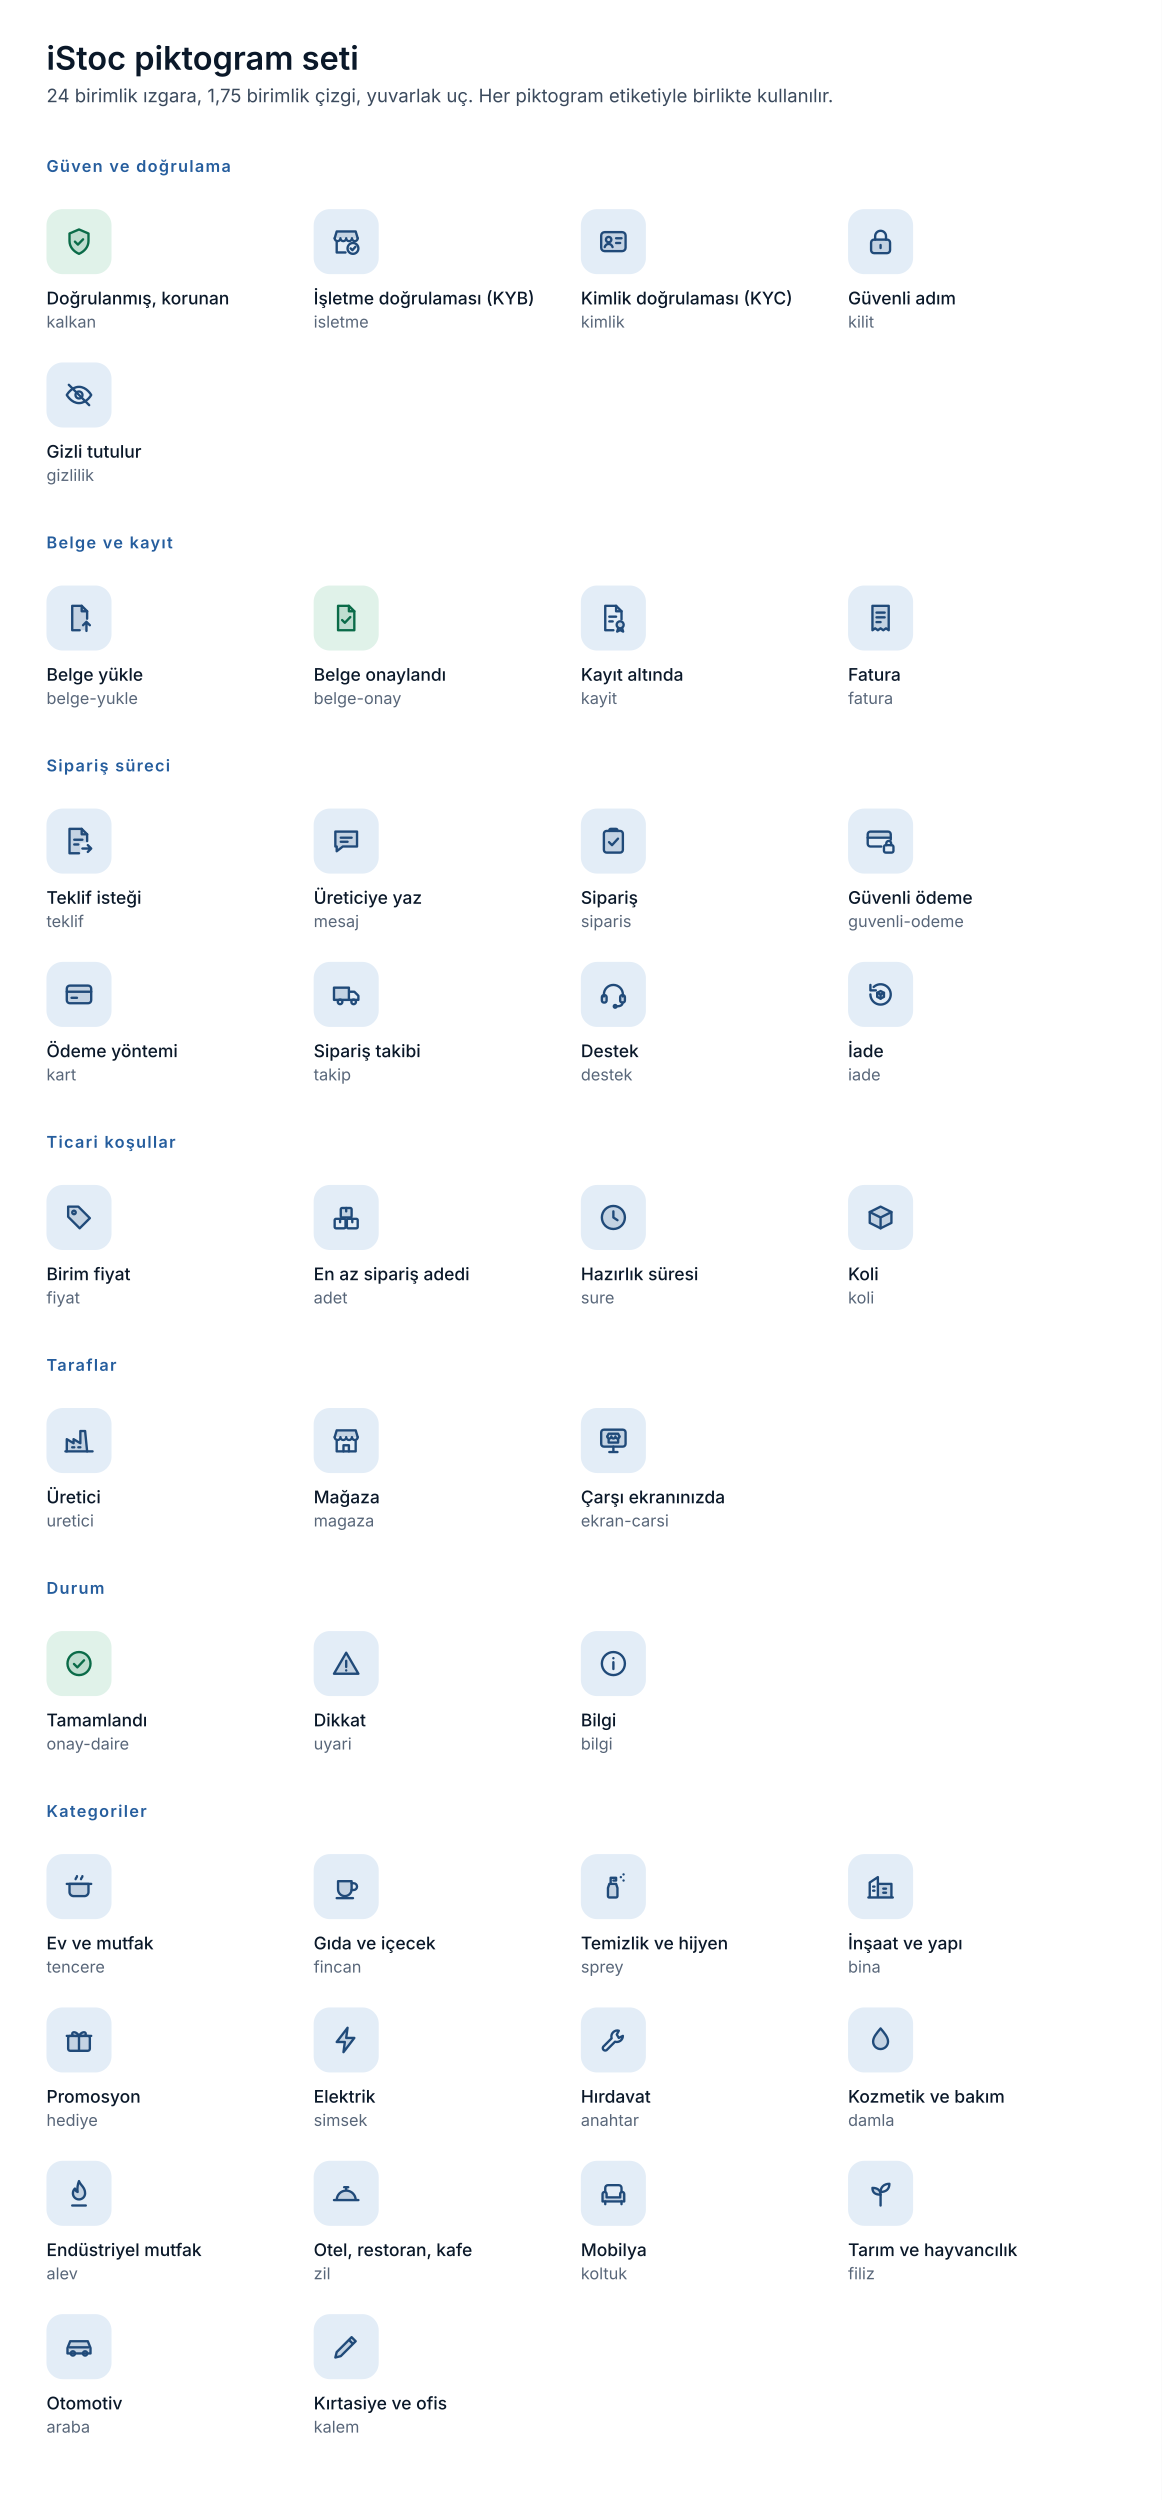
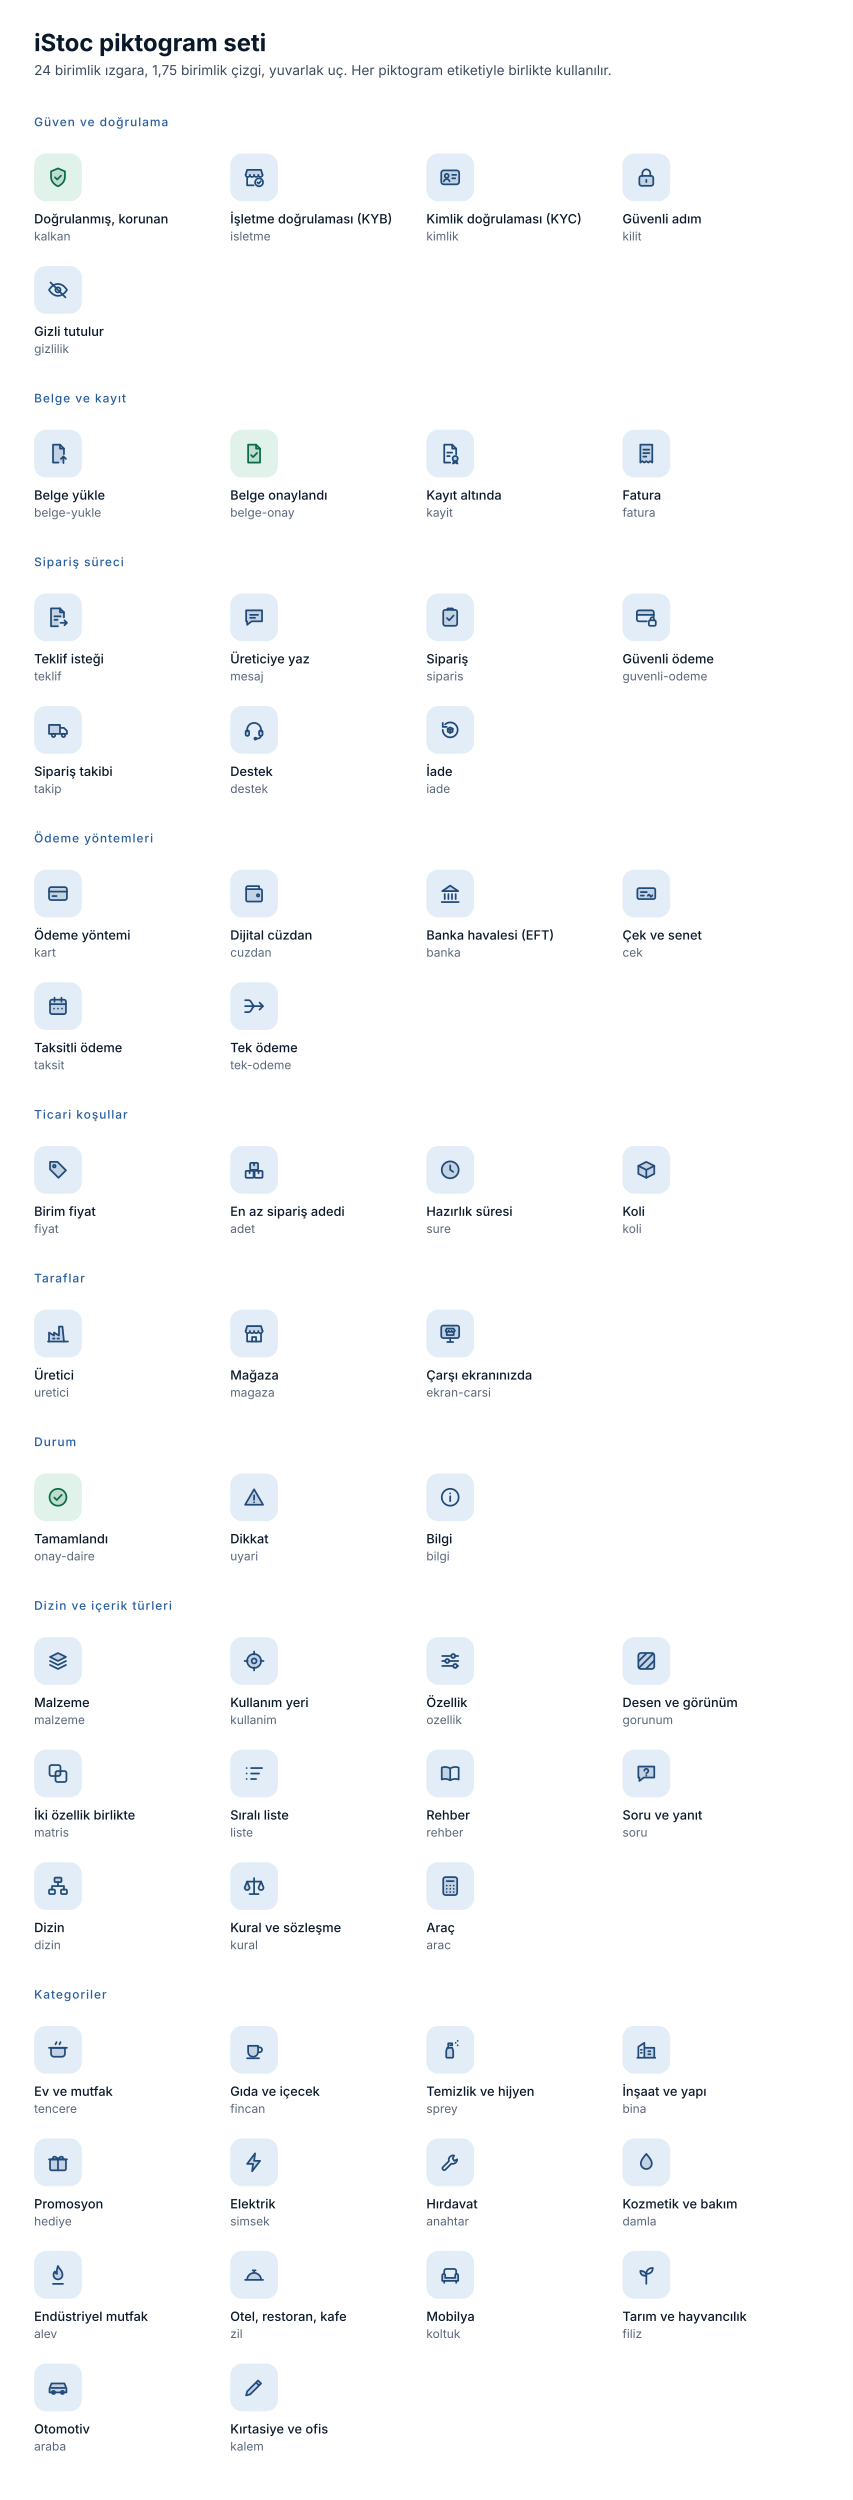
- <svg xmlns="http://www.w3.org/2000/svg" lang="tr" xml:lang="tr" width="1000" height="2152" viewBox="0 0 1000 2152" role="img" aria-labelledby="t d">
-   <style>text{font-family:Outfit,system-ui,-apple-system,'Segoe UI',sans-serif;fill:#0a1829}.h{font-size:28px;font-weight:600}.s{font-size:16px;fill:#3b4a5d}.g{font-size:14px;font-weight:600;letter-spacing:.08em;text-transform:uppercase;fill:#255d9d}.n{font-size:15px;font-weight:500}.k{font-size:14px;fill:#586679}.f{fill:currentColor;fill-opacity:.16;stroke:none}</style>
+ <svg xmlns="http://www.w3.org/2000/svg" lang="tr" xml:lang="tr" width="1000" height="2932" viewBox="0 0 1000 2932" role="img" aria-labelledby="t d">
+   <style>text{font-family:Ubuntu,system-ui,-apple-system,'Segoe UI',sans-serif;fill:#0a1829}.h{font-size:28px;font-weight:700}.s{font-size:16px;fill:#3b4a5d}.g{font-size:14px;font-weight:500;letter-spacing:.08em;text-transform:uppercase;fill:#255d9d}.n{font-size:15px;font-weight:500}.k{font-size:14px;fill:#586679}.f{fill:currentColor;fill-opacity:.16;stroke:none}</style>
  <rect width="100%" height="100%" fill="#ffffff" />
  <text x="40" y="60" class="h">iStoc piktogram seti</text>
  <text x="40" y="88" class="s">24 birimlik ızgara, 1,75 birimlik çizgi, yuvarlak uç. Her piktogram etiketiyle birlikte kullanılır.</text>
  <text x="40" y="148" class="g">Güven ve doğrulama</text>
  <g transform="translate(40 180)">
    <rect width="56" height="56" rx="14" fill="#e0f2e9" />
    <g transform="translate(14 14) scale(1.1667)" fill="none" stroke="#0a6b48" color="#0a6b48" stroke-width="1.75" stroke-linecap="round" stroke-linejoin="round">
      <path class="f" d="M12 3 5 6v5.5c0 4.3 2.9 7.7 7 9.5 4.1-1.8 7-5.2 7-9.5V6z" />
      <path d="M12 3 5 6v5.5c0 4.3 2.9 7.7 7 9.5 4.1-1.8 7-5.2 7-9.5V6z" />
      <path d="m9 12 2.2 2.2L15 10.3" />
    </g>
    <text x="0" y="82" class="n">Doğrulanmış, korunan</text>
    <text x="0" y="102" class="k">kalkan</text>
  </g>
  <g transform="translate(270 180)">
    <rect width="56" height="56" rx="14" fill="#e3edf7" />
    <g transform="translate(14 14) scale(1.1667)" fill="none" stroke="#204a79" color="#204a79" stroke-width="1.75" stroke-linecap="round" stroke-linejoin="round">
      <path class="f" d="M5 4.5h14l1.5 5h-17z" />
      <path d="M3.5 9.5 5 4.5h14l1.5 5" />
      <path d="M3.5 9.5a2.125 2.125 0 0 0 4.25 0 2.125 2.125 0 0 0 4.25 0 2.125 2.125 0 0 0 4.25 0 2.125 2.125 0 0 0 4.25 0" />
      <path d="M5 12.5V20h6.5" />
      <circle cx="17" cy="17" r="4" />
      <path d="m15.3 17 1.3 1.3 2.2-2.5" />
    </g>
    <text x="0" y="82" class="n">İşletme doğrulaması (KYB)</text>
    <text x="0" y="102" class="k">isletme</text>
  </g>
  <g transform="translate(500 180)">
    <rect width="56" height="56" rx="14" fill="#e3edf7" />
    <g transform="translate(14 14) scale(1.1667)" fill="none" stroke="#204a79" color="#204a79" stroke-width="1.75" stroke-linecap="round" stroke-linejoin="round">
      <rect class="f" x="3" y="5" width="18" height="14" rx="2.5" />
      <rect x="3" y="5" width="18" height="14" rx="2.5" />
      <circle cx="8.5" cy="10.5" r="2" />
      <path d="M5.6 16c.5-1.5 1.6-2.3 2.9-2.3s2.4.8 2.9 2.3" />
      <path d="M14 9.5h4M14 13h3" />
    </g>
    <text x="0" y="82" class="n">Kimlik doğrulaması (KYC)</text>
    <text x="0" y="102" class="k">kimlik</text>
  </g>
  <g transform="translate(730 180)">
    <rect width="56" height="56" rx="14" fill="#e3edf7" />
    <g transform="translate(14 14) scale(1.1667)" fill="none" stroke="#204a79" color="#204a79" stroke-width="1.75" stroke-linecap="round" stroke-linejoin="round">
      <rect class="f" x="5" y="10.5" width="14" height="10" rx="2.2" />
      <rect x="5" y="10.5" width="14" height="10" rx="2.2" />
      <path d="M8 10.5V8a4 4 0 0 1 8 0v2.5" />
      <path d="M12 14.5v2.2" />
    </g>
    <text x="0" y="82" class="n">Güvenli adım</text>
    <text x="0" y="102" class="k">kilit</text>
  </g>
  <g transform="translate(40 312)">
    <rect width="56" height="56" rx="14" fill="#e3edf7" />
    <g transform="translate(14 14) scale(1.1667)" fill="none" stroke="#204a79" color="#204a79" stroke-width="1.75" stroke-linecap="round" stroke-linejoin="round">
      <path d="M3 12s3.3-6 9-6 9 6 9 6-3.3 6-9 6-9-6-9-6z" />
      <circle cx="12" cy="12" r="2.6" />
      <path d="m4.5 4.5 15 15" />
    </g>
    <text x="0" y="82" class="n">Gizli tutulur</text>
    <text x="0" y="102" class="k">gizlilik</text>
  </g>
  <text x="40" y="472" class="g">Belge ve kayıt</text>
  <g transform="translate(40 504)">
    <rect width="56" height="56" rx="14" fill="#e3edf7" />
    <g transform="translate(14 14) scale(1.1667)" fill="none" stroke="#204a79" color="#204a79" stroke-width="1.75" stroke-linecap="round" stroke-linejoin="round">
      <path class="f" d="M7 3h7l4 4v14H7z" />
      <path d="M12.5 21H7V3h7l4 4v5.5" />
      <path d="M14 3v4h4" />
      <path d="M17.5 21.5V15M15 17.3l2.5-2.5 2.5 2.5" />
    </g>
    <text x="0" y="82" class="n">Belge yükle</text>
    <text x="0" y="102" class="k">belge-yukle</text>
  </g>
  <g transform="translate(270 504)">
    <rect width="56" height="56" rx="14" fill="#e0f2e9" />
    <g transform="translate(14 14) scale(1.1667)" fill="none" stroke="#0a6b48" color="#0a6b48" stroke-width="1.75" stroke-linecap="round" stroke-linejoin="round">
      <path class="f" d="M6 3h8l4 4v14H6z" />
      <path d="M6 3h8l4 4v14H6z" />
      <path d="M14 3v4h4" />
      <path d="m9 13.5 2 2 4-4.2" />
    </g>
    <text x="0" y="82" class="n">Belge onaylandı</text>
    <text x="0" y="102" class="k">belge-onay</text>
  </g>
  <g transform="translate(500 504)">
    <rect width="56" height="56" rx="14" fill="#e3edf7" />
    <g transform="translate(14 14) scale(1.1667)" fill="none" stroke="#204a79" color="#204a79" stroke-width="1.75" stroke-linecap="round" stroke-linejoin="round">
      <circle class="f" cx="17" cy="17" r="2.6" />
      <path d="M12 21H6V3h8l4 4v6" />
      <path d="M14 3v4h4" />
      <path d="M9 11h5M9 14.5h2.5" />
      <circle cx="17" cy="17" r="2.6" />
      <path d="m15.6 19.3-.8 2.7 2.2-1.1 2.2 1.1-.8-2.7" />
    </g>
    <text x="0" y="82" class="n">Kayıt altında</text>
    <text x="0" y="102" class="k">kayit</text>
  </g>
  <g transform="translate(730 504)">
    <rect width="56" height="56" rx="14" fill="#e3edf7" />
    <g transform="translate(14 14) scale(1.1667)" fill="none" stroke="#204a79" color="#204a79" stroke-width="1.75" stroke-linecap="round" stroke-linejoin="round">
      <path class="f" d="M6 3h12v18l-2-1.4-2 1.4-2-1.4-2 1.4-2-1.4-2 1.4z" />
      <path d="M6 3h12v18l-2-1.4-2 1.4-2-1.4-2 1.4-2-1.4-2 1.4z" />
      <path d="M9 8h6M9 11.5h6M9 15h3" />
    </g>
    <text x="0" y="82" class="n">Fatura</text>
    <text x="0" y="102" class="k">fatura</text>
  </g>
  <text x="40" y="664" class="g">Sipariş süreci</text>
  <g transform="translate(40 696)">
    <rect width="56" height="56" rx="14" fill="#e3edf7" />
    <g transform="translate(14 14) scale(1.1667)" fill="none" stroke="#204a79" color="#204a79" stroke-width="1.75" stroke-linecap="round" stroke-linejoin="round">
      <path class="f" d="M5 3h9l4 4v6H13v8H5z" />
      <path d="M12 21H5V3h9l4 4v5" />
      <path d="M14 3v4h4" />
      <path d="M8.5 11h6M8.5 14.5h3" />
      <path d="M14.5 17.5H21M18.5 15l2.5 2.5-2.5 2.5" />
    </g>
    <text x="0" y="82" class="n">Teklif isteği</text>
    <text x="0" y="102" class="k">teklif</text>
  </g>
  <g transform="translate(270 696)">
    <rect width="56" height="56" rx="14" fill="#e3edf7" />
    <g transform="translate(14 14) scale(1.1667)" fill="none" stroke="#204a79" color="#204a79" stroke-width="1.75" stroke-linecap="round" stroke-linejoin="round">
      <path class="f" d="M4 5h16v11H9.5L5 19.5V16H4z" />
      <path d="M4 5h16v11H9.5L5 19.5V16H4z" />
      <path d="M8 9.5h8M8 12.5h5" />
    </g>
    <text x="0" y="82" class="n">Üreticiye yaz</text>
    <text x="0" y="102" class="k">mesaj</text>
  </g>
  <g transform="translate(500 696)">
    <rect width="56" height="56" rx="14" fill="#e3edf7" />
    <g transform="translate(14 14) scale(1.1667)" fill="none" stroke="#204a79" color="#204a79" stroke-width="1.75" stroke-linecap="round" stroke-linejoin="round">
      <rect class="f" x="5" y="4.5" width="14" height="16" rx="2" />
      <rect x="5" y="4.5" width="14" height="16" rx="2" />
      <path d="M9 4.5V4a1 1 0 0 1 1-1h4a1 1 0 0 1 1 1v.5" />
      <path d="m8.8 12.8 2.2 2.2 4.4-4.8" />
    </g>
    <text x="0" y="82" class="n">Sipariş</text>
    <text x="0" y="102" class="k">siparis</text>
  </g>
  <g transform="translate(730 696)">
    <rect width="56" height="56" rx="14" fill="#e3edf7" />
    <g transform="translate(14 14) scale(1.1667)" fill="none" stroke="#204a79" color="#204a79" stroke-width="1.75" stroke-linecap="round" stroke-linejoin="round">
      <path class="f" d="M4.5 5h13a2 2 0 0 1 2 2v2.5h-17V7a2 2 0 0 1 2-2z" />
      <path d="M12.5 16h-8a2 2 0 0 1-2-2V7a2 2 0 0 1 2-2h13a2 2 0 0 1 2 2v4" />
      <path d="M2.5 9.5h17" />
      <rect x="14.5" y="15" width="7" height="5.5" rx="1.3" />
      <path d="M16.2 15v-1.3a1.8 1.8 0 0 1 3.6 0V15" />
    </g>
    <text x="0" y="82" class="n">Güvenli ödeme</text>
    <text x="0" y="102" class="k">guvenli-odeme</text>
  </g>
  <g transform="translate(40 828)">
    <rect width="56" height="56" rx="14" fill="#e3edf7" />
    <g transform="translate(14 14) scale(1.1667)" fill="none" stroke="#204a79" color="#204a79" stroke-width="1.75" stroke-linecap="round" stroke-linejoin="round">
-       <rect class="f" x="3" y="5.5" width="18" height="13" rx="2.2" />
-       <rect x="3" y="5.5" width="18" height="13" rx="2.2" />
-       <path d="M3 10h18M6.5 14.5h4" />
-     </g>
-     <text x="0" y="82" class="n">Ödeme yöntemi</text>
-     <text x="0" y="102" class="k">kart</text>
-   </g>
-   <g transform="translate(270 828)">
-     <rect width="56" height="56" rx="14" fill="#e3edf7" />
-     <g transform="translate(14 14) scale(1.1667)" fill="none" stroke="#204a79" color="#204a79" stroke-width="1.75" stroke-linecap="round" stroke-linejoin="round">
      <path class="f" d="M3 7h11v9H3z" />
      <path d="M3 7h11v9H3zM14 10h4l3 3v3h-7" />
      <circle cx="7.5" cy="17.5" r="1.7" />
      <circle cx="17.5" cy="17.5" r="1.7" />
    </g>
    <text x="0" y="82" class="n">Sipariş takibi</text>
    <text x="0" y="102" class="k">takip</text>
  </g>
-   <g transform="translate(500 828)">
+   <g transform="translate(270 828)">
    <rect width="56" height="56" rx="14" fill="#e3edf7" />
    <g transform="translate(14 14) scale(1.1667)" fill="none" stroke="#204a79" color="#204a79" stroke-width="1.75" stroke-linecap="round" stroke-linejoin="round">
      <rect class="f" x="3.5" y="12.5" width="3.5" height="5.5" rx="1.5" />
      <rect class="f" x="17" y="12.5" width="3.5" height="5.5" rx="1.5" />
      <path d="M5 13.5V12a7 7 0 0 1 14 0v1.5" />
      <rect x="3.5" y="12.5" width="3.5" height="5.5" rx="1.5" />
      <rect x="17" y="12.5" width="3.5" height="5.5" rx="1.5" />
      <path d="M18.8 18c0 1.9-1.7 2.8-4.3 2.8" />
      <circle cx="13.3" cy="20.8" r="1" />
    </g>
    <text x="0" y="82" class="n">Destek</text>
    <text x="0" y="102" class="k">destek</text>
  </g>
-   <g transform="translate(730 828)">
+   <g transform="translate(500 828)">
    <rect width="56" height="56" rx="14" fill="#e3edf7" />
    <g transform="translate(14 14) scale(1.1667)" fill="none" stroke="#204a79" color="#204a79" stroke-width="1.75" stroke-linecap="round" stroke-linejoin="round">
      <path d="M4.5 12a7.5 7.5 0 1 0 2.4-5.5" />
      <path d="M4.5 5v4h4" />
      <path class="f" d="M9.5 10.8 12 9.5l2.5 1.3v3L12 15.1l-2.5-1.3z" />
      <path d="M9.5 10.8 12 9.5l2.5 1.3v3L12 15.1l-2.5-1.3z" />
      <path d="M9.5 10.8 12 12.1l2.5-1.3M12 12.1v3" />
    </g>
    <text x="0" y="82" class="n">İade</text>
    <text x="0" y="102" class="k">iade</text>
  </g>
-   <text x="40" y="988" class="g">Ticari koşullar</text>
+   <text x="40" y="988" class="g">Ödeme yöntemleri</text>
  <g transform="translate(40 1020)">
+     <rect width="56" height="56" rx="14" fill="#e3edf7" />
+     <g transform="translate(14 14) scale(1.1667)" fill="none" stroke="#204a79" color="#204a79" stroke-width="1.75" stroke-linecap="round" stroke-linejoin="round">
+       <rect class="f" x="3" y="5.5" width="18" height="13" rx="2.2" />
+       <rect x="3" y="5.5" width="18" height="13" rx="2.2" />
+       <path d="M3 10h18M6.5 14.5h4" />
+     </g>
+     <text x="0" y="82" class="n">Ödeme yöntemi</text>
+     <text x="0" y="102" class="k">kart</text>
+   </g>
+   <g transform="translate(270 1020)">
+     <rect width="56" height="56" rx="14" fill="#e3edf7" />
+     <g transform="translate(14 14) scale(1.1667)" fill="none" stroke="#204a79" color="#204a79" stroke-width="1.75" stroke-linecap="round" stroke-linejoin="round">
+       <path class="f" d="M4 7.5h14.5A1.5 1.5 0 0 1 20 9v9.5a1.5 1.5 0 0 1-1.5 1.5h-13A1.5 1.5 0 0 1 4 18.5z" />
+       <path d="M4 7.5V6.3a1.8 1.8 0 0 1 1.8-1.8H17v3" />
+       <path d="M4 7.5h14.5A1.5 1.5 0 0 1 20 9v9.5a1.5 1.5 0 0 1-1.5 1.5h-13A1.5 1.5 0 0 1 4 18.5z" />
+       <circle cx="16" cy="13.8" r="1.2" />
+     </g>
+     <text x="0" y="82" class="n">Dijital cüzdan</text>
+     <text x="0" y="102" class="k">cuzdan</text>
+   </g>
+   <g transform="translate(500 1020)">
+     <rect width="56" height="56" rx="14" fill="#e3edf7" />
+     <g transform="translate(14 14) scale(1.1667)" fill="none" stroke="#204a79" color="#204a79" stroke-width="1.75" stroke-linecap="round" stroke-linejoin="round">
+       <path class="f" d="M4 9.5 12 4l8 5.5z" />
+       <path d="M4 9.5 12 4l8 5.5z" />
+       <path d="M6.5 12.5v5M10.2 12.5v5M13.8 12.5v5M17.5 12.5v5" />
+       <path d="M3.5 20.5h17" />
+     </g>
+     <text x="0" y="82" class="n">Banka havalesi (EFT)</text>
+     <text x="0" y="102" class="k">banka</text>
+   </g>
+   <g transform="translate(730 1020)">
+     <rect width="56" height="56" rx="14" fill="#e3edf7" />
+     <g transform="translate(14 14) scale(1.1667)" fill="none" stroke="#204a79" color="#204a79" stroke-width="1.75" stroke-linecap="round" stroke-linejoin="round">
+       <rect class="f" x="3" y="6.5" width="18" height="11" rx="1.8" />
+       <rect x="3" y="6.5" width="18" height="11" rx="1.8" />
+       <path d="M6.5 10.5h6M6.5 14h3" />
+       <path d="M13.5 14.2c1-1.6 1.8-1.6 2.3 0s1.3 1.3 2.2-.4" />
+     </g>
+     <text x="0" y="82" class="n">Çek ve senet</text>
+     <text x="0" y="102" class="k">cek</text>
+   </g>
+   <g transform="translate(40 1152)">
+     <rect width="56" height="56" rx="14" fill="#e3edf7" />
+     <g transform="translate(14 14) scale(1.1667)" fill="none" stroke="#204a79" color="#204a79" stroke-width="1.75" stroke-linecap="round" stroke-linejoin="round">
+       <rect class="f" x="4" y="5.5" width="16" height="14.5" rx="2" />
+       <rect x="4" y="5.5" width="16" height="14.5" rx="2" />
+       <path d="M4 10h16M8.5 3.5v4M15.5 3.5v4" />
+       <path d="M8 14.5h.01M12 14.5h.01M16 14.5h.01" />
+     </g>
+     <text x="0" y="82" class="n">Taksitli ödeme</text>
+     <text x="0" y="102" class="k">taksit</text>
+   </g>
+   <g transform="translate(270 1152)">
+     <rect width="56" height="56" rx="14" fill="#e3edf7" />
+     <g transform="translate(14 14) scale(1.1667)" fill="none" stroke="#204a79" color="#204a79" stroke-width="1.75" stroke-linecap="round" stroke-linejoin="round">
+       <path d="M3 6h3.5c3 0 3.5 6 6.5 6M3 18h3.5c3 0 3.5-6 6.5-6M3 12h18M17.5 8.5 21 12l-3.5 3.5" />
+     </g>
+     <text x="0" y="82" class="n">Tek ödeme</text>
+     <text x="0" y="102" class="k">tek-odeme</text>
+   </g>
+   <text x="40" y="1312" class="g">Ticari koşullar</text>
+   <g transform="translate(40 1344)">
    <rect width="56" height="56" rx="14" fill="#e3edf7" />
    <g transform="translate(14 14) scale(1.1667)" fill="none" stroke="#204a79" color="#204a79" stroke-width="1.75" stroke-linecap="round" stroke-linejoin="round">
      <path class="f" d="M4 4h7.5L20 12.5 12.5 20 4 11.5z" />
      <path d="M4 4h7.5L20 12.5 12.5 20 4 11.5z" />
      <circle cx="8.3" cy="8.3" r="1.3" />
    </g>
    <text x="0" y="82" class="n">Birim fiyat</text>
    <text x="0" y="102" class="k">fiyat</text>
  </g>
-   <g transform="translate(270 1020)">
+   <g transform="translate(270 1344)">
    <rect width="56" height="56" rx="14" fill="#e3edf7" />
    <g transform="translate(14 14) scale(1.1667)" fill="none" stroke="#204a79" color="#204a79" stroke-width="1.75" stroke-linecap="round" stroke-linejoin="round">
      <rect class="f" x="8" y="5" width="8" height="7" rx="1" />
      <rect x="3.5" y="13" width="8" height="7" rx="1" />
      <rect x="12.5" y="13" width="8" height="7" rx="1" />
      <rect x="8" y="5" width="8" height="7" rx="1" />
      <path d="M7.5 13v2.5M16.5 13v2.5M12 5v2.5" />
    </g>
    <text x="0" y="82" class="n">En az sipariş adedi</text>
    <text x="0" y="102" class="k">adet</text>
  </g>
-   <g transform="translate(500 1020)">
+   <g transform="translate(500 1344)">
    <rect width="56" height="56" rx="14" fill="#e3edf7" />
    <g transform="translate(14 14) scale(1.1667)" fill="none" stroke="#204a79" color="#204a79" stroke-width="1.75" stroke-linecap="round" stroke-linejoin="round">
      <circle class="f" cx="12" cy="12" r="8.5" />
      <circle cx="12" cy="12" r="8.5" />
      <path d="M12 7.5V12l3 2" />
    </g>
    <text x="0" y="82" class="n">Hazırlık süresi</text>
    <text x="0" y="102" class="k">sure</text>
  </g>
-   <g transform="translate(730 1020)">
+   <g transform="translate(730 1344)">
    <rect width="56" height="56" rx="14" fill="#e3edf7" />
    <g transform="translate(14 14) scale(1.1667)" fill="none" stroke="#204a79" color="#204a79" stroke-width="1.75" stroke-linecap="round" stroke-linejoin="round">
      <path class="f" d="m4 8 8-4 8 4v8l-8 4-8-4z" />
      <path d="m4 8 8-4 8 4v8l-8 4-8-4z" />
      <path d="m4 8 8 4 8-4M12 12v8" />
    </g>
    <text x="0" y="82" class="n">Koli</text>
    <text x="0" y="102" class="k">koli</text>
  </g>
-   <text x="40" y="1180" class="g">Taraflar</text>
-   <g transform="translate(40 1212)">
+   <text x="40" y="1504" class="g">Taraflar</text>
+   <g transform="translate(40 1536)">
    <rect width="56" height="56" rx="14" fill="#e3edf7" />
    <g transform="translate(14 14) scale(1.1667)" fill="none" stroke="#204a79" color="#204a79" stroke-width="1.75" stroke-linecap="round" stroke-linejoin="round">
      <path class="f" d="M3 20V11l5 3v-3l5 3V5h3.5L18 20z" />
      <path d="M3 20V11l5 3v-3l5 3V5h3.5L18 20" />
      <path d="M2 20h20" />
      <path d="M7 17h1.5M11.5 17H13" />
    </g>
    <text x="0" y="82" class="n">Üretici</text>
    <text x="0" y="102" class="k">uretici</text>
  </g>
-   <g transform="translate(270 1212)">
+   <g transform="translate(270 1536)">
    <rect width="56" height="56" rx="14" fill="#e3edf7" />
    <g transform="translate(14 14) scale(1.1667)" fill="none" stroke="#204a79" color="#204a79" stroke-width="1.75" stroke-linecap="round" stroke-linejoin="round">
      <path class="f" d="M5 4.5h14l1.5 5h-17z" />
      <path d="M3.5 9.5 5 4.5h14l1.5 5" />
      <path d="M3.5 9.5a2.125 2.125 0 0 0 4.25 0 2.125 2.125 0 0 0 4.25 0 2.125 2.125 0 0 0 4.25 0 2.125 2.125 0 0 0 4.25 0" />
      <path d="M5 12.5V20h14v-7.5" />
      <path d="M10 20v-4.5h4V20" />
    </g>
    <text x="0" y="82" class="n">Mağaza</text>
    <text x="0" y="102" class="k">magaza</text>
  </g>
-   <g transform="translate(500 1212)">
+   <g transform="translate(500 1536)">
    <rect width="56" height="56" rx="14" fill="#e3edf7" />
    <g transform="translate(14 14) scale(1.1667)" fill="none" stroke="#204a79" color="#204a79" stroke-width="1.75" stroke-linecap="round" stroke-linejoin="round">
      <rect class="f" x="3" y="4" width="18" height="12.5" rx="2" />
      <rect x="3" y="4" width="18" height="12.5" rx="2" />
      <path d="M9 20.5h6M12 16.5v4" />
      <path d="M7.5 9 8.5 7h7l1 2" />
      <path d="M7.5 9a1.5 1.5 0 0 0 3 0 1.5 1.5 0 0 0 3 0 1.5 1.5 0 0 0 3 0" />
      <path d="M8.5 11v2.5h7V11" />
    </g>
    <text x="0" y="82" class="n">Çarşı ekranınızda</text>
    <text x="0" y="102" class="k">ekran-carsi</text>
  </g>
-   <text x="40" y="1372" class="g">Durum</text>
-   <g transform="translate(40 1404)">
+   <text x="40" y="1696" class="g">Durum</text>
+   <g transform="translate(40 1728)">
    <rect width="56" height="56" rx="14" fill="#e0f2e9" />
    <g transform="translate(14 14) scale(1.1667)" fill="none" stroke="#0a6b48" color="#0a6b48" stroke-width="1.75" stroke-linecap="round" stroke-linejoin="round">
      <circle class="f" cx="12" cy="12" r="8.5" />
      <circle cx="12" cy="12" r="8.5" />
      <path d="m8.3 12.3 2.5 2.5 4.9-5.2" />
    </g>
    <text x="0" y="82" class="n">Tamamlandı</text>
    <text x="0" y="102" class="k">onay-daire</text>
  </g>
-   <g transform="translate(270 1404)">
+   <g transform="translate(270 1728)">
    <rect width="56" height="56" rx="14" fill="#e3edf7" />
    <g transform="translate(14 14) scale(1.1667)" fill="none" stroke="#204a79" color="#204a79" stroke-width="1.75" stroke-linecap="round" stroke-linejoin="round">
      <path class="f" d="M12 4 3 19.5h18z" />
      <path d="M12 4 3 19.5h18z" />
      <path d="M12 10v4.5M12 17v.1" />
    </g>
    <text x="0" y="82" class="n">Dikkat</text>
    <text x="0" y="102" class="k">uyari</text>
  </g>
-   <g transform="translate(500 1404)">
+   <g transform="translate(500 1728)">
    <rect width="56" height="56" rx="14" fill="#e3edf7" />
    <g transform="translate(14 14) scale(1.1667)" fill="none" stroke="#204a79" color="#204a79" stroke-width="1.75" stroke-linecap="round" stroke-linejoin="round">
      <circle cx="12" cy="12" r="8.5" />
      <path d="M12 11v5M12 8v.1" />
    </g>
    <text x="0" y="82" class="n">Bilgi</text>
    <text x="0" y="102" class="k">bilgi</text>
  </g>
-   <text x="40" y="1564" class="g">Kategoriler</text>
-   <g transform="translate(40 1596)">
+   <text x="40" y="1888" class="g">Dizin ve içerik türleri</text>
+   <g transform="translate(40 1920)">
+     <rect width="56" height="56" rx="14" fill="#e3edf7" />
+     <g transform="translate(14 14) scale(1.1667)" fill="none" stroke="#204a79" color="#204a79" stroke-width="1.75" stroke-linecap="round" stroke-linejoin="round">
+       <path class="f" d="m12 4 8 4-8 4-8-4z" />
+       <path d="m12 4 8 4-8 4-8-4z" />
+       <path d="m4 12 8 4 8-4M4 16l8 4 8-4" />
+     </g>
+     <text x="0" y="82" class="n">Malzeme</text>
+     <text x="0" y="102" class="k">malzeme</text>
+   </g>
+   <g transform="translate(270 1920)">
+     <rect width="56" height="56" rx="14" fill="#e3edf7" />
+     <g transform="translate(14 14) scale(1.1667)" fill="none" stroke="#204a79" color="#204a79" stroke-width="1.75" stroke-linecap="round" stroke-linejoin="round">
+       <circle class="f" cx="12" cy="12" r="7" />
+       <circle cx="12" cy="12" r="7" />
+       <circle cx="12" cy="12" r="2.5" />
+       <path d="M12 2.5v3M12 18.5v3M2.5 12h3M18.5 12h3" />
+     </g>
+     <text x="0" y="82" class="n">Kullanım yeri</text>
+     <text x="0" y="102" class="k">kullanim</text>
+   </g>
+   <g transform="translate(500 1920)">
+     <rect width="56" height="56" rx="14" fill="#e3edf7" />
+     <g transform="translate(14 14) scale(1.1667)" fill="none" stroke="#204a79" color="#204a79" stroke-width="1.75" stroke-linecap="round" stroke-linejoin="round">
+       <path d="M4 7h9M17 7h3M4 12h3M11 12h9M4 17h11M19 17h1" />
+       <circle class="f" cx="15" cy="7" r="2" />
+       <circle cx="15" cy="7" r="2" />
+       <circle class="f" cx="9" cy="12" r="2" />
+       <circle cx="9" cy="12" r="2" />
+       <circle class="f" cx="17" cy="17" r="2" />
+       <circle cx="17" cy="17" r="2" />
+     </g>
+     <text x="0" y="82" class="n">Özellik</text>
+     <text x="0" y="102" class="k">ozellik</text>
+   </g>
+   <g transform="translate(730 1920)">
+     <rect width="56" height="56" rx="14" fill="#e3edf7" />
+     <g transform="translate(14 14) scale(1.1667)" fill="none" stroke="#204a79" color="#204a79" stroke-width="1.75" stroke-linecap="round" stroke-linejoin="round">
+       <rect class="f" x="4" y="4" width="16" height="16" rx="2.5" />
+       <rect x="4" y="4" width="16" height="16" rx="2.5" />
+       <path d="M4.5 12 12 4.5M4.5 19 19 4.5M12 19.5l7.5-7.5" />
+     </g>
+     <text x="0" y="82" class="n">Desen ve görünüm</text>
+     <text x="0" y="102" class="k">gorunum</text>
+   </g>
+   <g transform="translate(40 2052)">
+     <rect width="56" height="56" rx="14" fill="#e3edf7" />
+     <g transform="translate(14 14) scale(1.1667)" fill="none" stroke="#204a79" color="#204a79" stroke-width="1.75" stroke-linecap="round" stroke-linejoin="round">
+       <rect class="f" x="9.5" y="9.5" width="5" height="5" />
+       <rect x="3.5" y="3.5" width="11" height="11" rx="2" />
+       <rect x="9.5" y="9.5" width="11" height="11" rx="2" />
+     </g>
+     <text x="0" y="82" class="n">İki özellik birlikte</text>
+     <text x="0" y="102" class="k">matris</text>
+   </g>
+   <g transform="translate(270 2052)">
+     <rect width="56" height="56" rx="14" fill="#e3edf7" />
+     <g transform="translate(14 14) scale(1.1667)" fill="none" stroke="#204a79" color="#204a79" stroke-width="1.75" stroke-linecap="round" stroke-linejoin="round">
+       <path d="M4.5 6.5h.01M4.5 12h.01M4.5 17.5h.01" />
+       <path d="M9 6.5h11M9 12h8M9 17.5h5" />
+     </g>
+     <text x="0" y="82" class="n">Sıralı liste</text>
+     <text x="0" y="102" class="k">liste</text>
+   </g>
+   <g transform="translate(500 2052)">
+     <rect width="56" height="56" rx="14" fill="#e3edf7" />
+     <g transform="translate(14 14) scale(1.1667)" fill="none" stroke="#204a79" color="#204a79" stroke-width="1.75" stroke-linecap="round" stroke-linejoin="round">
+       <path class="f" d="M3.5 6c3-1 5.5-.8 8.5.8v12c-3-1.6-5.5-1.8-8.5-.8z" />
+       <path d="M12 6.8C9 5.2 6.5 5 3.5 6v12c3-1 5.5-.8 8.5.8 3-1.6 5.5-1.8 8.5-.8V6c-3-1-5.5-.8-8.5.8zM12 6.8v12" />
+     </g>
+     <text x="0" y="82" class="n">Rehber</text>
+     <text x="0" y="102" class="k">rehber</text>
+   </g>
+   <g transform="translate(730 2052)">
+     <rect width="56" height="56" rx="14" fill="#e3edf7" />
+     <g transform="translate(14 14) scale(1.1667)" fill="none" stroke="#204a79" color="#204a79" stroke-width="1.75" stroke-linecap="round" stroke-linejoin="round">
+       <path class="f" d="M4 5h16v11H9.5L5 19.5V16H4z" />
+       <path d="M4 5h16v11H9.5L5 19.5V16H4z" />
+       <path d="M10 9.2a2 2 0 1 1 2.8 1.9c-.5.3-.8.7-.8 1.2M12 14.2v.1" />
+     </g>
+     <text x="0" y="82" class="n">Soru ve yanıt</text>
+     <text x="0" y="102" class="k">soru</text>
+   </g>
+   <g transform="translate(40 2184)">
+     <rect width="56" height="56" rx="14" fill="#e3edf7" />
+     <g transform="translate(14 14) scale(1.1667)" fill="none" stroke="#204a79" color="#204a79" stroke-width="1.75" stroke-linecap="round" stroke-linejoin="round">
+       <rect class="f" x="8.5" y="3.5" width="7" height="4.5" rx="1" />
+       <rect x="8.5" y="3.5" width="7" height="4.5" rx="1" />
+       <rect x="3" y="15.5" width="6" height="4.5" rx="1" />
+       <rect x="15" y="15.5" width="6" height="4.5" rx="1" />
+       <path d="M12 8v4M6 15.5V12h12v3.5" />
+     </g>
+     <text x="0" y="82" class="n">Dizin</text>
+     <text x="0" y="102" class="k">dizin</text>
+   </g>
+   <g transform="translate(270 2184)">
+     <rect width="56" height="56" rx="14" fill="#e3edf7" />
+     <g transform="translate(14 14) scale(1.1667)" fill="none" stroke="#204a79" color="#204a79" stroke-width="1.75" stroke-linecap="round" stroke-linejoin="round">
+       <path d="M12 4v16M7.5 20h9M5 7.5h14" />
+       <path class="f" d="M2.5 13.5 5 7.5l2.5 6a2.5 2.5 0 0 1-5 0z" />
+       <path d="M2.5 13.5 5 7.5l2.5 6a2.5 2.5 0 0 1-5 0zM16.5 13.5 19 7.5l2.5 6a2.5 2.5 0 0 1-5 0z" />
+     </g>
+     <text x="0" y="82" class="n">Kural ve sözleşme</text>
+     <text x="0" y="102" class="k">kural</text>
+   </g>
+   <g transform="translate(500 2184)">
+     <rect width="56" height="56" rx="14" fill="#e3edf7" />
+     <g transform="translate(14 14) scale(1.1667)" fill="none" stroke="#204a79" color="#204a79" stroke-width="1.75" stroke-linecap="round" stroke-linejoin="round">
+       <rect class="f" x="5" y="3" width="14" height="18" rx="2.2" />
+       <rect x="5" y="3" width="14" height="18" rx="2.2" />
+       <path d="M8.5 7h7" />
+       <path d="M8.5 11.5h.01M12 11.5h.01M15.5 11.5h.01M8.5 14.8h.01M12 14.8h.01M15.5 14.8h.01M8.5 18h.01M12 18h.01M15.5 18h.01" />
+     </g>
+     <text x="0" y="82" class="n">Araç</text>
+     <text x="0" y="102" class="k">arac</text>
+   </g>
+   <text x="40" y="2344" class="g">Kategoriler</text>
+   <g transform="translate(40 2376)">
    <rect width="56" height="56" rx="14" fill="#e3edf7" />
    <g transform="translate(14 14) scale(1.1667)" fill="none" stroke="#204a79" color="#204a79" stroke-width="1.75" stroke-linecap="round" stroke-linejoin="round">
      <path class="f" d="M5 10h14v6a3 3 0 0 1-3 3H8a3 3 0 0 1-3-3z" />
      <path d="M5 10h14v6a3 3 0 0 1-3 3H8a3 3 0 0 1-3-3z" />
      <path d="M3 10h18M9.5 6.5c0-1 1-1 1-2.2M13.5 6.5c0-1 1-1 1-2.2" />
    </g>
    <text x="0" y="82" class="n">Ev ve mutfak</text>
    <text x="0" y="102" class="k">tencere</text>
  </g>
-   <g transform="translate(270 1596)">
+   <g transform="translate(270 2376)">
    <rect width="56" height="56" rx="14" fill="#e3edf7" />
    <g transform="translate(14 14) scale(1.1667)" fill="none" stroke="#204a79" color="#204a79" stroke-width="1.75" stroke-linecap="round" stroke-linejoin="round">
      <path class="f" d="M6 8h10v6a5 5 0 0 1-10 0z" />
      <path d="M6 8h10v6a5 5 0 0 1-10 0z" />
      <path d="M16 9.5h1.5a2.5 2.5 0 0 1 0 5H16M5 20.5h12" />
    </g>
    <text x="0" y="82" class="n">Gıda ve içecek</text>
    <text x="0" y="102" class="k">fincan</text>
  </g>
-   <g transform="translate(500 1596)">
+   <g transform="translate(500 2376)">
    <rect width="56" height="56" rx="14" fill="#e3edf7" />
    <g transform="translate(14 14) scale(1.1667)" fill="none" stroke="#204a79" color="#204a79" stroke-width="1.75" stroke-linecap="round" stroke-linejoin="round">
      <path class="f" d="M9 10h5l1 3v6a1 1 0 0 1-1 1H9a1 1 0 0 1-1-1v-6z" />
      <path d="M9 10h5l1 3v6a1 1 0 0 1-1 1H9a1 1 0 0 1-1-1v-6z" />
      <path d="M10 10V5.5h4v2h-2M17.5 5h.01M19.5 7.5h.01M19.5 3h.01" />
    </g>
    <text x="0" y="82" class="n">Temizlik ve hijyen</text>
    <text x="0" y="102" class="k">sprey</text>
  </g>
-   <g transform="translate(730 1596)">
+   <g transform="translate(730 2376)">
    <rect width="56" height="56" rx="14" fill="#e3edf7" />
    <g transform="translate(14 14) scale(1.1667)" fill="none" stroke="#204a79" color="#204a79" stroke-width="1.75" stroke-linecap="round" stroke-linejoin="round">
      <path class="f" d="M10 10h10v10H10z" />
      <path d="M4 20V9l6-4v15M10 20V10h10v10M3 20h18M14 13.5h2M14 16.5h2M6.5 12h1M6.5 15h1" />
    </g>
    <text x="0" y="82" class="n">İnşaat ve yapı</text>
    <text x="0" y="102" class="k">bina</text>
  </g>
-   <g transform="translate(40 1728)">
+   <g transform="translate(40 2508)">
    <rect width="56" height="56" rx="14" fill="#e3edf7" />
    <g transform="translate(14 14) scale(1.1667)" fill="none" stroke="#204a79" color="#204a79" stroke-width="1.75" stroke-linecap="round" stroke-linejoin="round">
      <rect class="f" x="4" y="9" width="16" height="11" rx="1.5" />
      <rect x="4" y="9" width="16" height="11" rx="1.5" />
      <path d="M3 9h18M12 9v11M12 9c-1.5-3-5-3.5-5-1.5S9.5 9 12 9zM12 9c1.5-3 5-3.5 5-1.5S14.5 9 12 9z" />
    </g>
    <text x="0" y="82" class="n">Promosyon</text>
    <text x="0" y="102" class="k">hediye</text>
  </g>
-   <g transform="translate(270 1728)">
+   <g transform="translate(270 2508)">
    <rect width="56" height="56" rx="14" fill="#e3edf7" />
    <g transform="translate(14 14) scale(1.1667)" fill="none" stroke="#204a79" color="#204a79" stroke-width="1.75" stroke-linecap="round" stroke-linejoin="round">
      <path class="f" d="M13 3 5 13.5h6L10 21l8-10.5h-6z" />
      <path d="M13 3 5 13.5h6L10 21l8-10.5h-6z" />
    </g>
    <text x="0" y="82" class="n">Elektrik</text>
    <text x="0" y="102" class="k">simsek</text>
  </g>
-   <g transform="translate(500 1728)">
+   <g transform="translate(500 2508)">
    <rect width="56" height="56" rx="14" fill="#e3edf7" />
    <g transform="translate(14 14) scale(1.1667)" fill="none" stroke="#204a79" color="#204a79" stroke-width="1.75" stroke-linecap="round" stroke-linejoin="round">
      <path d="M15 5a4.5 4.5 0 0 0-4.3 5.8L4.5 17A1.8 1.8 0 0 0 7 19.5l6.2-6.2A4.5 4.5 0 0 0 19 9l-3 1.5L14.5 8 16 5.2A4.5 4.5 0 0 0 15 5z" />
    </g>
    <text x="0" y="82" class="n">Hırdavat</text>
    <text x="0" y="102" class="k">anahtar</text>
  </g>
-   <g transform="translate(730 1728)">
+   <g transform="translate(730 2508)">
    <rect width="56" height="56" rx="14" fill="#e3edf7" />
    <g transform="translate(14 14) scale(1.1667)" fill="none" stroke="#204a79" color="#204a79" stroke-width="1.75" stroke-linecap="round" stroke-linejoin="round">
      <path class="f" d="M12 3.5c3 3.6 5.5 6.5 5.5 9.7a5.5 5.5 0 0 1-11 0C6.5 10 9 7.1 12 3.5z" />
      <path d="M12 3.5c3 3.6 5.5 6.5 5.5 9.7a5.5 5.5 0 0 1-11 0C6.5 10 9 7.1 12 3.5z" />
    </g>
    <text x="0" y="82" class="n">Kozmetik ve bakım</text>
    <text x="0" y="102" class="k">damla</text>
  </g>
-   <g transform="translate(40 1860)">
+   <g transform="translate(40 2640)">
    <rect width="56" height="56" rx="14" fill="#e3edf7" />
    <g transform="translate(14 14) scale(1.1667)" fill="none" stroke="#204a79" color="#204a79" stroke-width="1.75" stroke-linecap="round" stroke-linejoin="round">
      <path class="f" d="M12 3c1 3 4.5 4.5 4.5 9a4.5 4.5 0 0 1-9 0c0-1.5.6-2.7 1.5-3.5.3 1.5 1 2.2 2 2.5C10.5 8.5 11 5.5 12 3z" />
      <path d="M12 3c1 3 4.5 4.5 4.5 9a4.5 4.5 0 0 1-9 0c0-1.5.6-2.7 1.5-3.5.3 1.5 1 2.2 2 2.5C10.5 8.5 11 5.5 12 3zM7 21h10" />
    </g>
    <text x="0" y="82" class="n">Endüstriyel mutfak</text>
    <text x="0" y="102" class="k">alev</text>
  </g>
-   <g transform="translate(270 1860)">
+   <g transform="translate(270 2640)">
    <rect width="56" height="56" rx="14" fill="#e3edf7" />
    <g transform="translate(14 14) scale(1.1667)" fill="none" stroke="#204a79" color="#204a79" stroke-width="1.75" stroke-linecap="round" stroke-linejoin="round">
      <path class="f" d="M5 17a7 7 0 0 1 14 0z" />
      <path d="M5 17a7 7 0 0 1 14 0zM3 17h18M12 10V7.5M10.5 7.5h3" />
    </g>
    <text x="0" y="82" class="n">Otel, restoran, kafe</text>
    <text x="0" y="102" class="k">zil</text>
  </g>
-   <g transform="translate(500 1860)">
+   <g transform="translate(500 2640)">
    <rect width="56" height="56" rx="14" fill="#e3edf7" />
    <g transform="translate(14 14) scale(1.1667)" fill="none" stroke="#204a79" color="#204a79" stroke-width="1.75" stroke-linecap="round" stroke-linejoin="round">
      <path class="f" d="M4 12.5a1.5 1.5 0 0 1 3 0V15h10v-2.5a1.5 1.5 0 0 1 3 0V18H4z" />
      <path d="M6 11V8a2 2 0 0 1 2-2h8a2 2 0 0 1 2 2v3" />
      <path d="M4 12.5a1.5 1.5 0 0 1 3 0V15h10v-2.5a1.5 1.5 0 0 1 3 0V18H4z" />
      <path d="M6 18v2M18 18v2" />
    </g>
    <text x="0" y="82" class="n">Mobilya</text>
    <text x="0" y="102" class="k">koltuk</text>
  </g>
-   <g transform="translate(730 1860)">
+   <g transform="translate(730 2640)">
    <rect width="56" height="56" rx="14" fill="#e3edf7" />
    <g transform="translate(14 14) scale(1.1667)" fill="none" stroke="#204a79" color="#204a79" stroke-width="1.75" stroke-linecap="round" stroke-linejoin="round">
      <path class="f" d="M12 13c0-3-2-5-6-5 0 3.5 2 5 6 5z" />
      <path d="M12 21v-8" />
      <path d="M12 13c0-3-2-5-6-5 0 3.5 2 5 6 5z" />
      <path d="M12 11c0-3.5 2.5-6 6.5-6 0 4-2.5 6-6.5 6z" />
    </g>
    <text x="0" y="82" class="n">Tarım ve hayvancılık</text>
    <text x="0" y="102" class="k">filiz</text>
  </g>
-   <g transform="translate(40 1992)">
+   <g transform="translate(40 2772)">
    <rect width="56" height="56" rx="14" fill="#e3edf7" />
    <g transform="translate(14 14) scale(1.1667)" fill="none" stroke="#204a79" color="#204a79" stroke-width="1.75" stroke-linecap="round" stroke-linejoin="round">
      <path class="f" d="M3.5 17v-4l2-5h13l2 5v4z" />
      <path d="M3.5 17v-4l2-5h13l2 5v4z" />
      <path d="M5 12.5h14" />
      <circle cx="7.5" cy="17" r="1.6" />
      <circle cx="16.5" cy="17" r="1.6" />
    </g>
    <text x="0" y="82" class="n">Otomotiv</text>
    <text x="0" y="102" class="k">araba</text>
  </g>
-   <g transform="translate(270 1992)">
+   <g transform="translate(270 2772)">
    <rect width="56" height="56" rx="14" fill="#e3edf7" />
    <g transform="translate(14 14) scale(1.1667)" fill="none" stroke="#204a79" color="#204a79" stroke-width="1.75" stroke-linecap="round" stroke-linejoin="round">
      <path class="f" d="m4 20 1-4L16 5l3 3L8 19z" />
      <path d="m4 20 1-4L16 5l3 3L8 19zM14 7l3 3" />
    </g>
    <text x="0" y="82" class="n">Kırtasiye ve ofis</text>
    <text x="0" y="102" class="k">kalem</text>
  </g>
</svg>
